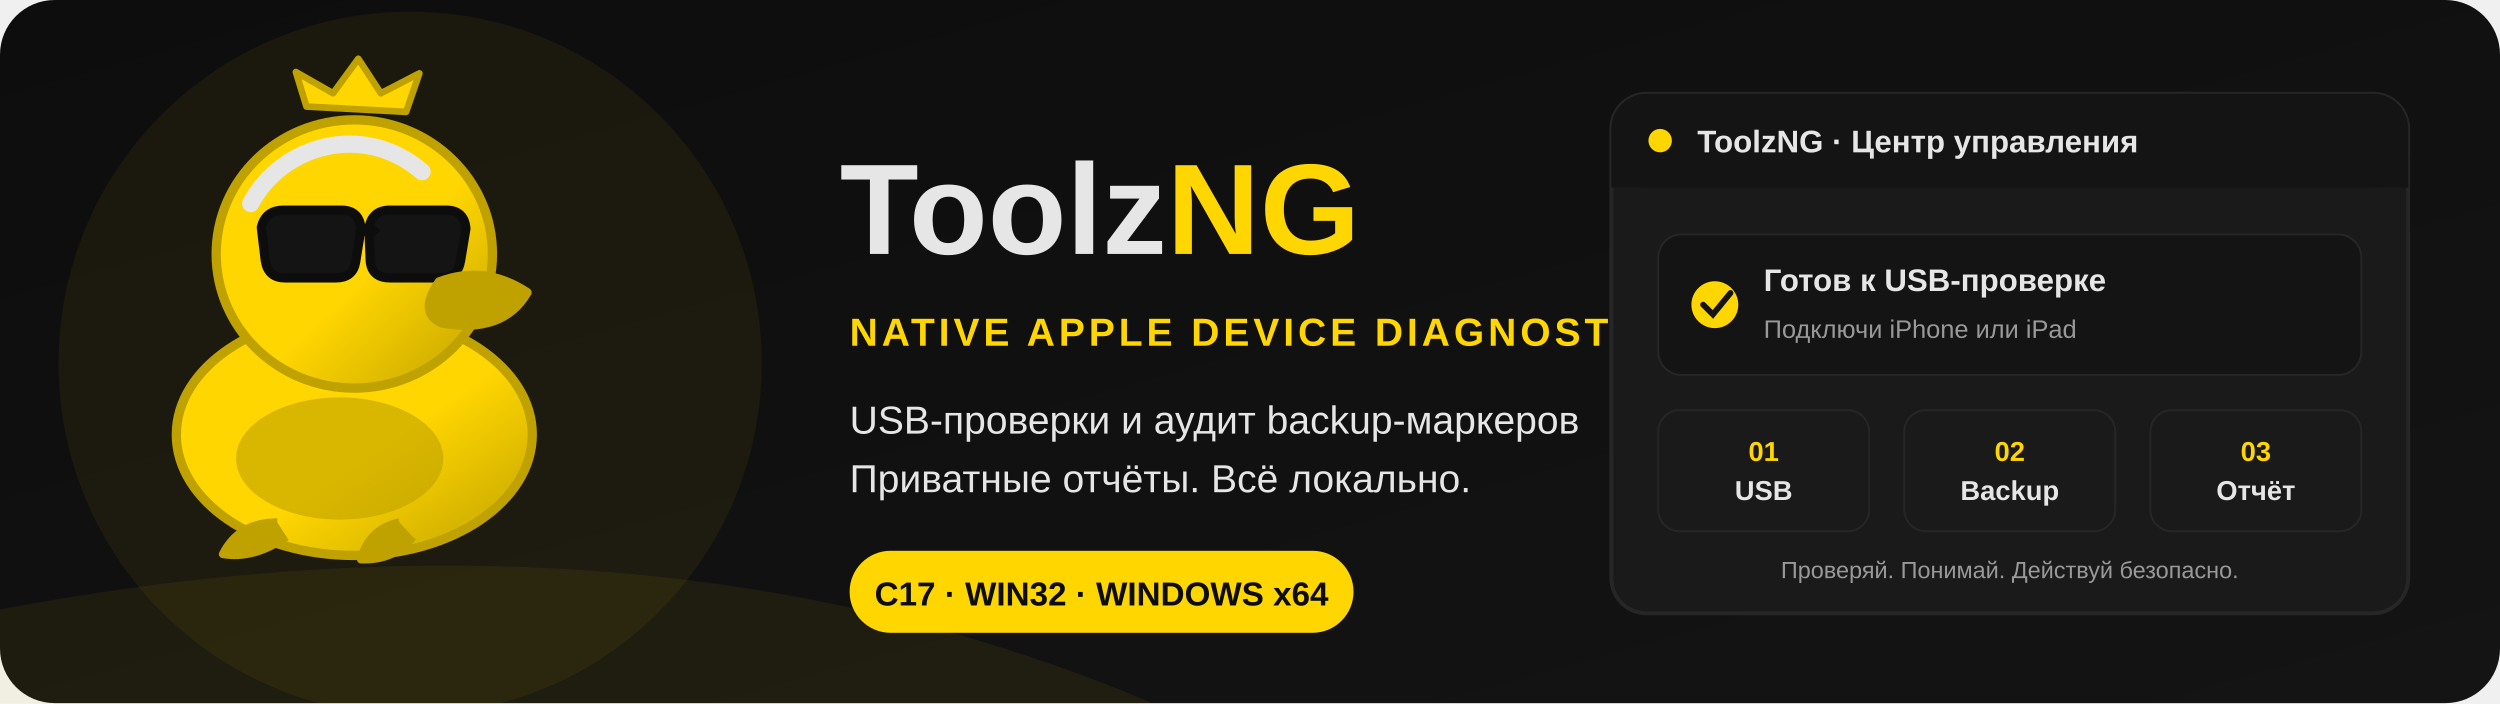
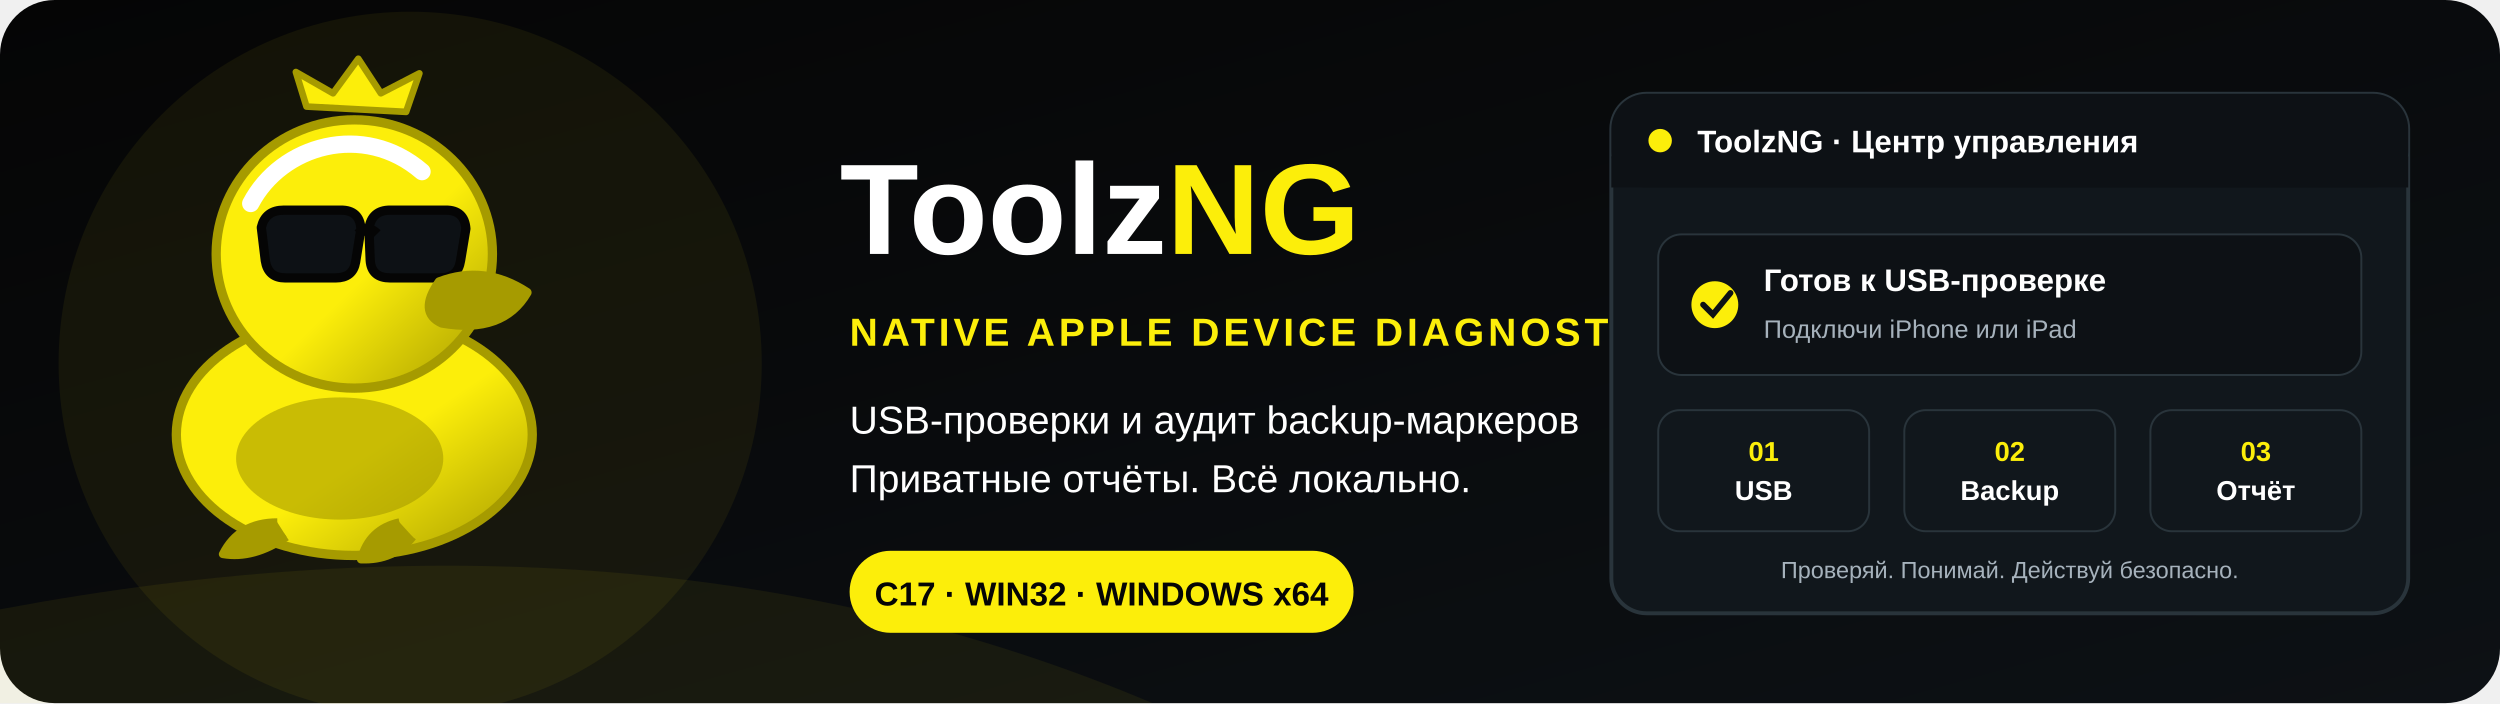
<svg xmlns="http://www.w3.org/2000/svg" width="1920" height="540" viewBox="0 0 1280 360" role="img" aria-labelledby="title desc">
  <defs>
    <linearGradient id="bg" x2="1" y2="1">
-       <stop stop-color="#0D0D0D" />
-       <stop offset="1" stop-color="#141414" />
+       <stop stop-color="#050505" />
+       <stop offset="1" stop-color="#0D1115" />
    </linearGradient>
    <linearGradient id="gold" x2="1" y2="1">
-       <stop stop-color="#FFD600" />
-       <stop offset=".56" stop-color="#FFD600" />
-       <stop offset="1" stop-color="#BFA100" />
+       <stop stop-color="#FCEE0A" />
+       <stop offset=".56" stop-color="#FCEE0A" />
+       <stop offset="1" stop-color="#A69B00" />
    </linearGradient>
    <linearGradient id="panel" x2="0" y2="1">
-       <stop stop-color="#1A1A1A" />
-       <stop offset="1" stop-color="#1A1A1A" />
+       <stop stop-color="#11171C" />
+       <stop offset="1" stop-color="#11171C" />
    </linearGradient>
  </defs>
  <rect width="1280" height="360" rx="28" fill="url(#bg)" />
-   <circle cx="210" cy="186" r="180" fill="#FFD600" opacity=".055" />
-   <path d="M0 312Q330 250 590 360H0z" fill="#FFD600" opacity=".06" />
-   <g transform="translate(42 26) scale(.68)" stroke="#BFA100" stroke-width="7" stroke-linejoin="round">
+   <circle cx="210" cy="186" r="180" fill="#FCEE0A" opacity=".055" />
+   <path d="M0 312Q330 250 590 360H0z" fill="#FCEE0A" opacity=".06" />
+   <g transform="translate(42 26) scale(.68)" stroke="#A69B00" stroke-width="7" stroke-linejoin="round">
    <ellipse cx="205" cy="289" rx="134" ry="91" fill="url(#gold)" />
-     <ellipse cx="194" cy="307" rx="78" ry="46" fill="#BFA100" opacity=".6" stroke="none" />
+     <ellipse cx="194" cy="307" rx="78" ry="46" fill="#A69B00" opacity=".6" stroke="none" />
    <ellipse cx="205" cy="153" rx="104" ry="101" fill="url(#gold)" />
-     <path d="M127 115c23-44 85-62 129-24" fill="none" stroke="#E6E6E6" stroke-width="13" stroke-linecap="round" />
-     <g fill="#141414" stroke="#0D0D0D" stroke-width="7">
+     <path d="M127 115c23-44 85-62 129-24" fill="none" stroke="#FFFFFF" stroke-width="13" stroke-linecap="round" />
+     <g fill="#0D1115" stroke="#050505" stroke-width="7">
      <path d="M135 133q3-13 17-13h43q14 0 15 14l-4 25q-2 12-15 12h-38q-13 0-15-13z" />
      <path d="M216 134q2-14 16-14h42q14 0 15 14l-4 24q-2 13-15 13h-38q-14 0-15-13z" />
      <path d="M208 138q7-7 14 0" fill="none" stroke-width="8" />
    </g>
-     <path d="M269 174q34-13 66 8-18 31-64 23-18-8-2-31z" fill="#BFA100" stroke="#BFA100" />
-     <path d="M169 42l-8-26 28 16 19-26 17 26 29-15-10 29z" fill="#FFD600" stroke="#BFA100" stroke-width="5" />
-     <path d="M154 366q-25 17-48 13 12-24 41-24M249 366q-14 18-39 17 6-23 29-28" fill="#BFA100" stroke="#BFA100" stroke-width="6" />
+     <path d="M269 174q34-13 66 8-18 31-64 23-18-8-2-31z" fill="#A69B00" stroke="#A69B00" />
+     <path d="M169 42l-8-26 28 16 19-26 17 26 29-15-10 29z" fill="#FCEE0A" stroke="#A69B00" stroke-width="5" />
+     <path d="M154 366q-25 17-48 13 12-24 41-24M249 366q-14 18-39 17 6-23 29-28" fill="#A69B00" stroke="#A69B00" stroke-width="6" />
  </g>
  <g font-family="Segoe UI,Arial,sans-serif">
-     <text x="430" y="130" fill="#E6E6E6" font-size="66" font-weight="800">Toolz<tspan fill="#FFD600">NG</tspan>
+     <text x="430" y="130" fill="#FFFFFF" font-size="66" font-weight="800">Toolz<tspan fill="#FCEE0A">NG</tspan>
    </text>
-     <text x="435" y="177" fill="#FFD600" font-size="20" font-weight="700" letter-spacing="2">NATIVE APPLE DEVICE DIAGNOSTICS</text>
-     <text x="435" y="222" fill="#E6E6E6" font-size="20">USB-проверки и аудит backup-маркеров</text>
-     <text x="435" y="252" fill="#E6E6E6" font-size="20">Приватные отчёты. Всё локально.</text>
-     <rect x="435" y="282" width="258" height="42" rx="21" fill="#FFD600" />
-     <text x="564" y="310" text-anchor="middle" fill="#0D0D0D" font-size="17" font-weight="800">C17 · WIN32 · WINDOWS x64</text>
+     <text x="435" y="177" fill="#FCEE0A" font-size="20" font-weight="700" letter-spacing="2">NATIVE APPLE DEVICE DIAGNOSTICS</text>
+     <text x="435" y="222" fill="#FFFFFF" font-size="20">USB-проверки и аудит backup-маркеров</text>
+     <text x="435" y="252" fill="#FFFFFF" font-size="20">Приватные отчёты. Всё локально.</text>
+     <rect x="435" y="282" width="258" height="42" rx="21" fill="#FCEE0A" />
+     <text x="564" y="310" text-anchor="middle" fill="#050505" font-size="17" font-weight="800">C17 · WIN32 · WINDOWS x64</text>
  </g>
  <g transform="translate(825 48)">
-     <rect x="0" y="0" width="408" height="266" rx="18" fill="url(#panel)" stroke="#262626" stroke-width="2" />
-     <rect x="0" y="0" width="408" height="48" rx="18" fill="#141414" />
-     <path d="M0 32h408v16H0z" fill="#141414" />
-     <circle cx="25" cy="24" r="6" fill="#FFD600" />
-     <text x="44" y="30" fill="#E6E6E6" font-family="Segoe UI,Arial,sans-serif" font-size="16" font-weight="700">ToolzNG · Центр управления</text>
-     <rect x="24" y="72" width="360" height="72" rx="12" fill="#141414" stroke="#262626" />
-     <circle cx="53" cy="108" r="12" fill="#FFD600" />
-     <path d="M47 108l5 5 9-11" fill="none" stroke="#141414" stroke-width="3" stroke-linecap="round" />
-     <text x="78" y="101" fill="#E6E6E6" font-family="Segoe UI,Arial,sans-serif" font-size="16" font-weight="700">Готов к USB-проверке</text>
-     <text x="78" y="125" fill="#999999" font-family="Segoe UI,Arial,sans-serif" font-size="13">Подключи iPhone или iPad</text>
+     <rect x="0" y="0" width="408" height="266" rx="18" fill="url(#panel)" stroke="#29343B" stroke-width="2" />
+     <rect x="0" y="0" width="408" height="48" rx="18" fill="#0D1115" />
+     <path d="M0 32h408v16H0z" fill="#0D1115" />
+     <circle cx="25" cy="24" r="6" fill="#FCEE0A" />
+     <text x="44" y="30" fill="#FFFFFF" font-family="Segoe UI,Arial,sans-serif" font-size="16" font-weight="700">ToolzNG · Центр управления</text>
+     <rect x="24" y="72" width="360" height="72" rx="12" fill="#0D1115" stroke="#29343B" />
+     <circle cx="53" cy="108" r="12" fill="#FCEE0A" />
+     <path d="M47 108l5 5 9-11" fill="none" stroke="#0D1115" stroke-width="3" stroke-linecap="round" />
+     <text x="78" y="101" fill="#FFFFFF" font-family="Segoe UI,Arial,sans-serif" font-size="16" font-weight="700">Готов к USB-проверке</text>
+     <text x="78" y="125" fill="#A6B2BC" font-family="Segoe UI,Arial,sans-serif" font-size="13">Подключи iPhone или iPad</text>
    <g font-family="Segoe UI,Arial,sans-serif" font-size="14" font-weight="600" text-anchor="middle">
-       <rect x="24" y="162" width="108" height="62" rx="11" fill="#1A1A1A" stroke="#262626" />
-       <text x="78" y="188" fill="#FFD600">01</text>
-       <text x="78" y="208" fill="#E6E6E6">USB</text>
-       <rect x="150" y="162" width="108" height="62" rx="11" fill="#1A1A1A" stroke="#262626" />
-       <text x="204" y="188" fill="#FFD600">02</text>
-       <text x="204" y="208" fill="#E6E6E6">Backup</text>
-       <rect x="276" y="162" width="108" height="62" rx="11" fill="#1A1A1A" stroke="#262626" />
-       <text x="330" y="188" fill="#FFD600">03</text>
-       <text x="330" y="208" fill="#E6E6E6">Отчёт</text>
+       <rect x="24" y="162" width="108" height="62" rx="11" fill="#11171C" stroke="#29343B" />
+       <text x="78" y="188" fill="#FCEE0A">01</text>
+       <text x="78" y="208" fill="#FFFFFF">USB</text>
+       <rect x="150" y="162" width="108" height="62" rx="11" fill="#11171C" stroke="#29343B" />
+       <text x="204" y="188" fill="#FCEE0A">02</text>
+       <text x="204" y="208" fill="#FFFFFF">Backup</text>
+       <rect x="276" y="162" width="108" height="62" rx="11" fill="#11171C" stroke="#29343B" />
+       <text x="330" y="188" fill="#FCEE0A">03</text>
+       <text x="330" y="208" fill="#FFFFFF">Отчёт</text>
    </g>
-     <text x="204" y="248" text-anchor="middle" fill="#999999" font-family="Segoe UI,Arial,sans-serif" font-size="12">Проверяй. Понимай. Действуй безопасно.</text>
+     <text x="204" y="248" text-anchor="middle" fill="#A6B2BC" font-family="Segoe UI,Arial,sans-serif" font-size="12">Проверяй. Понимай. Действуй безопасно.</text>
  </g>
</svg>
